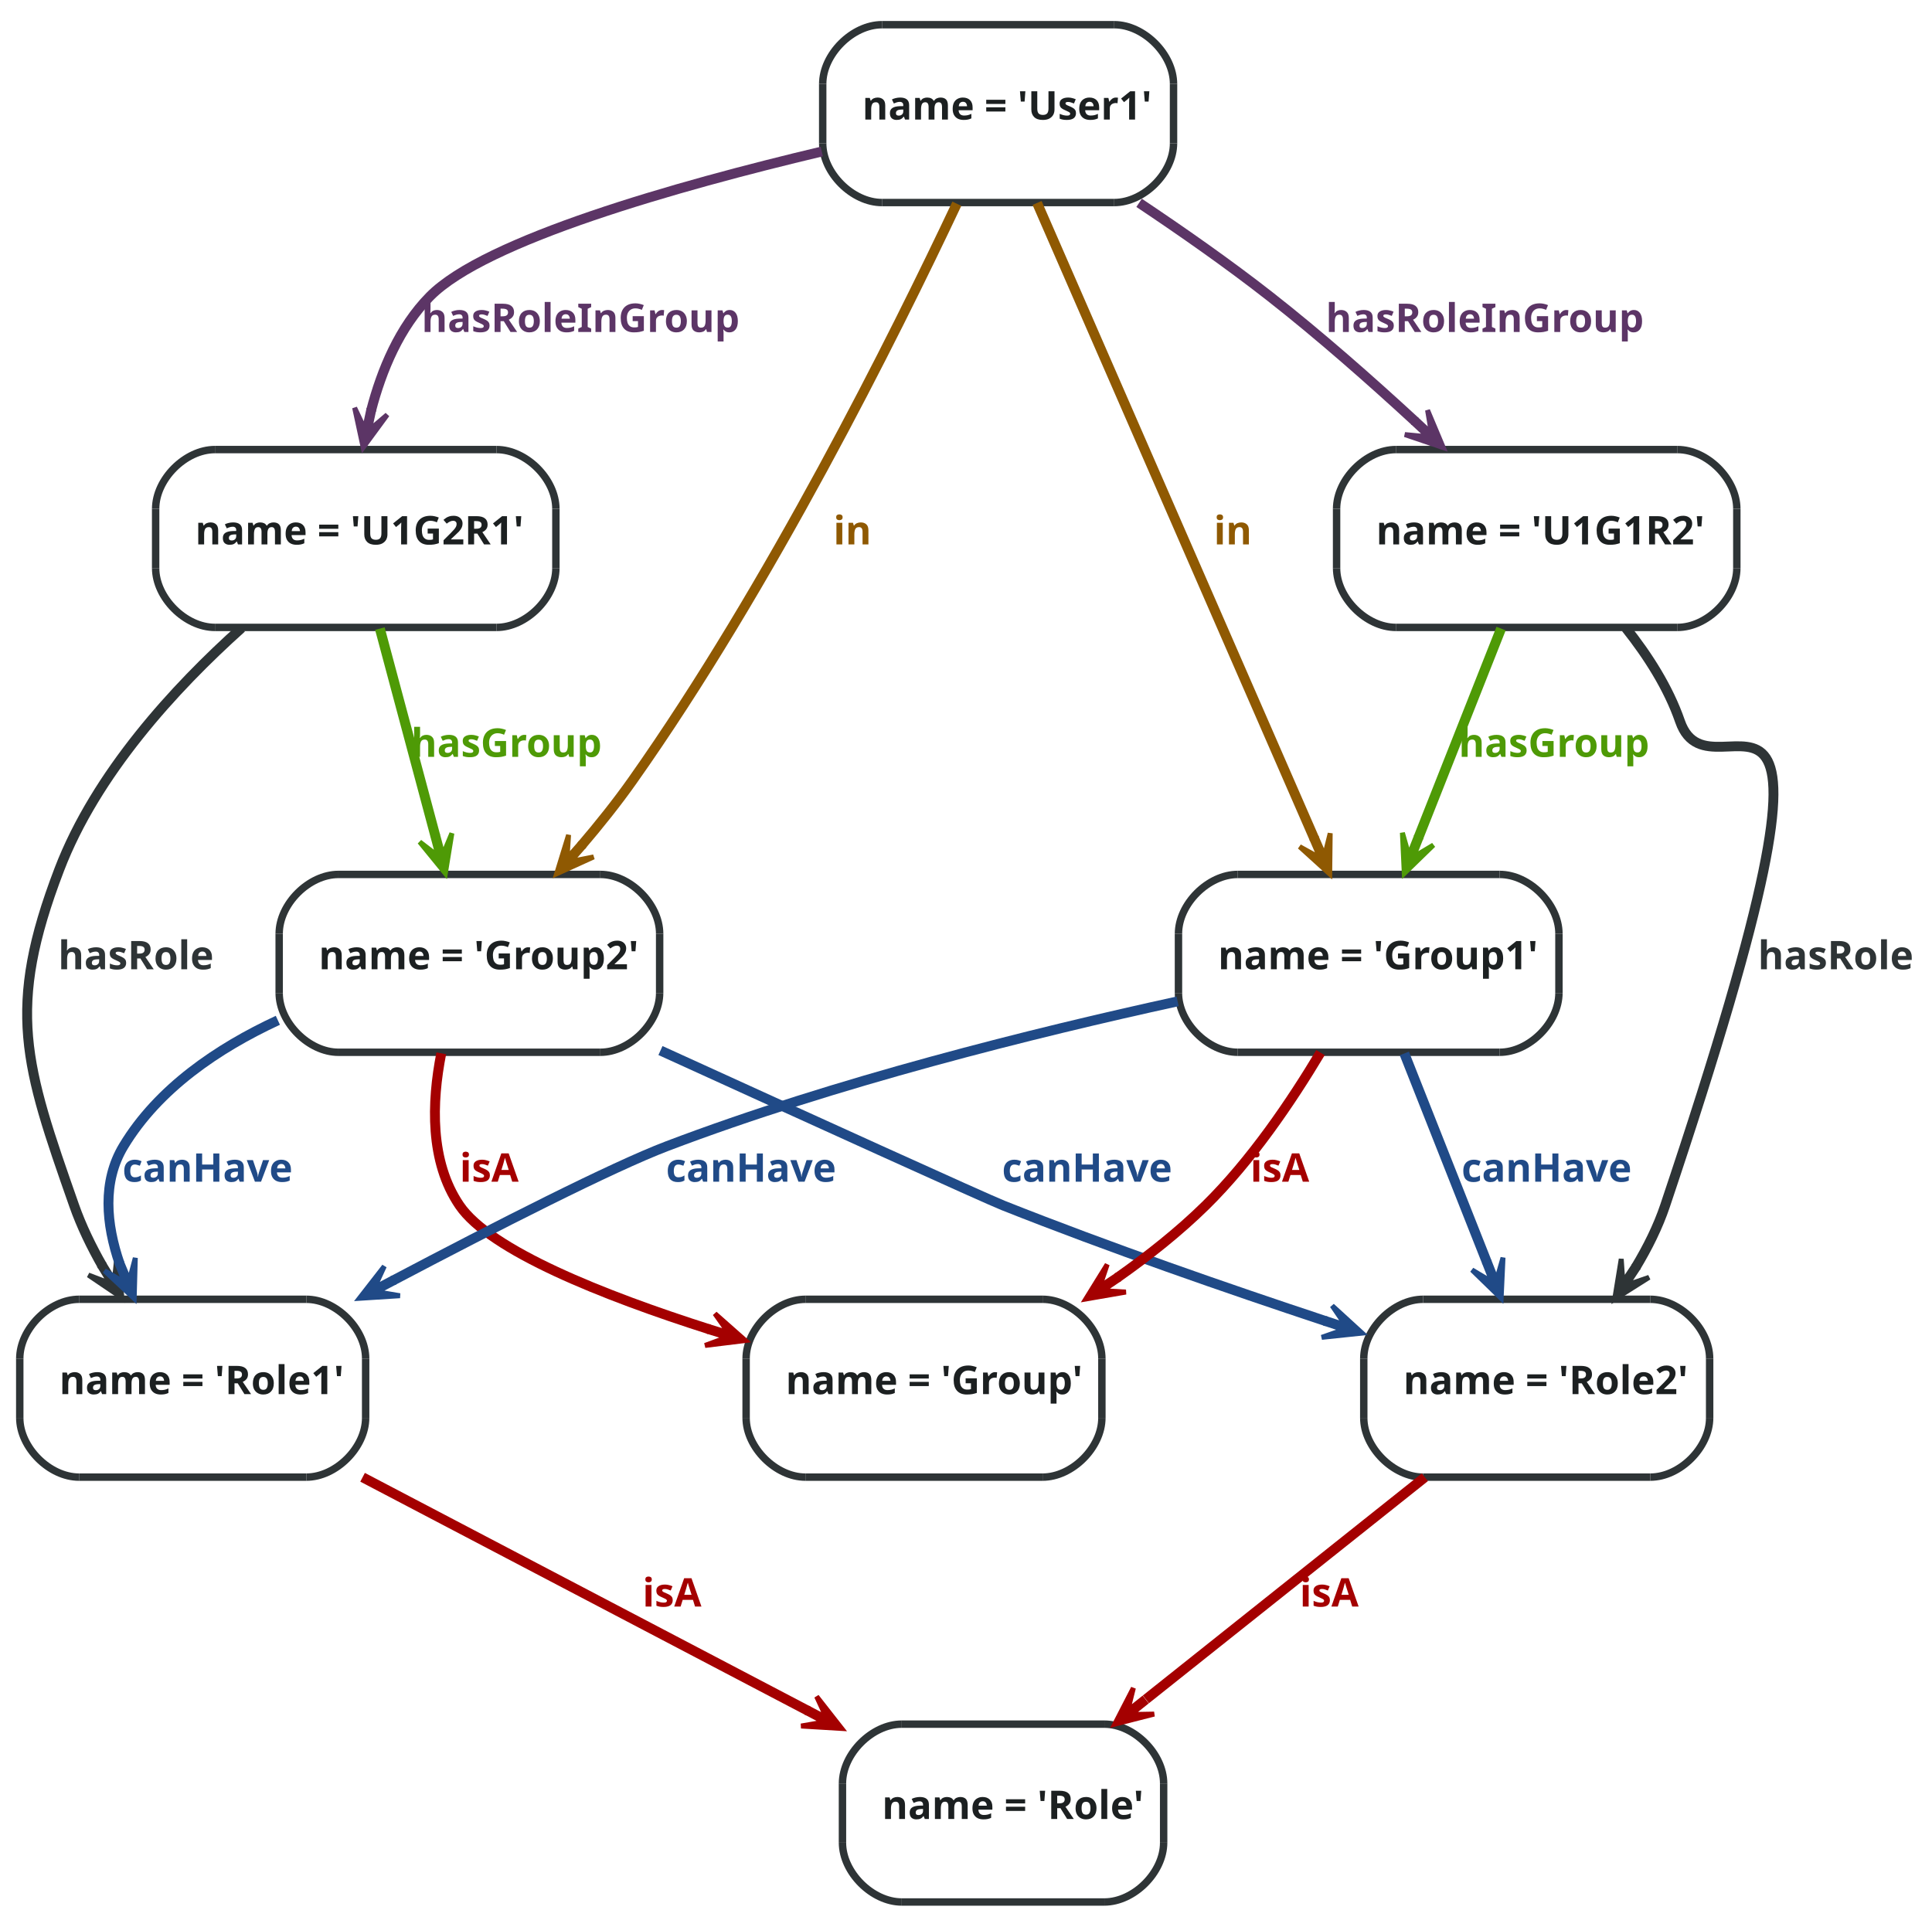
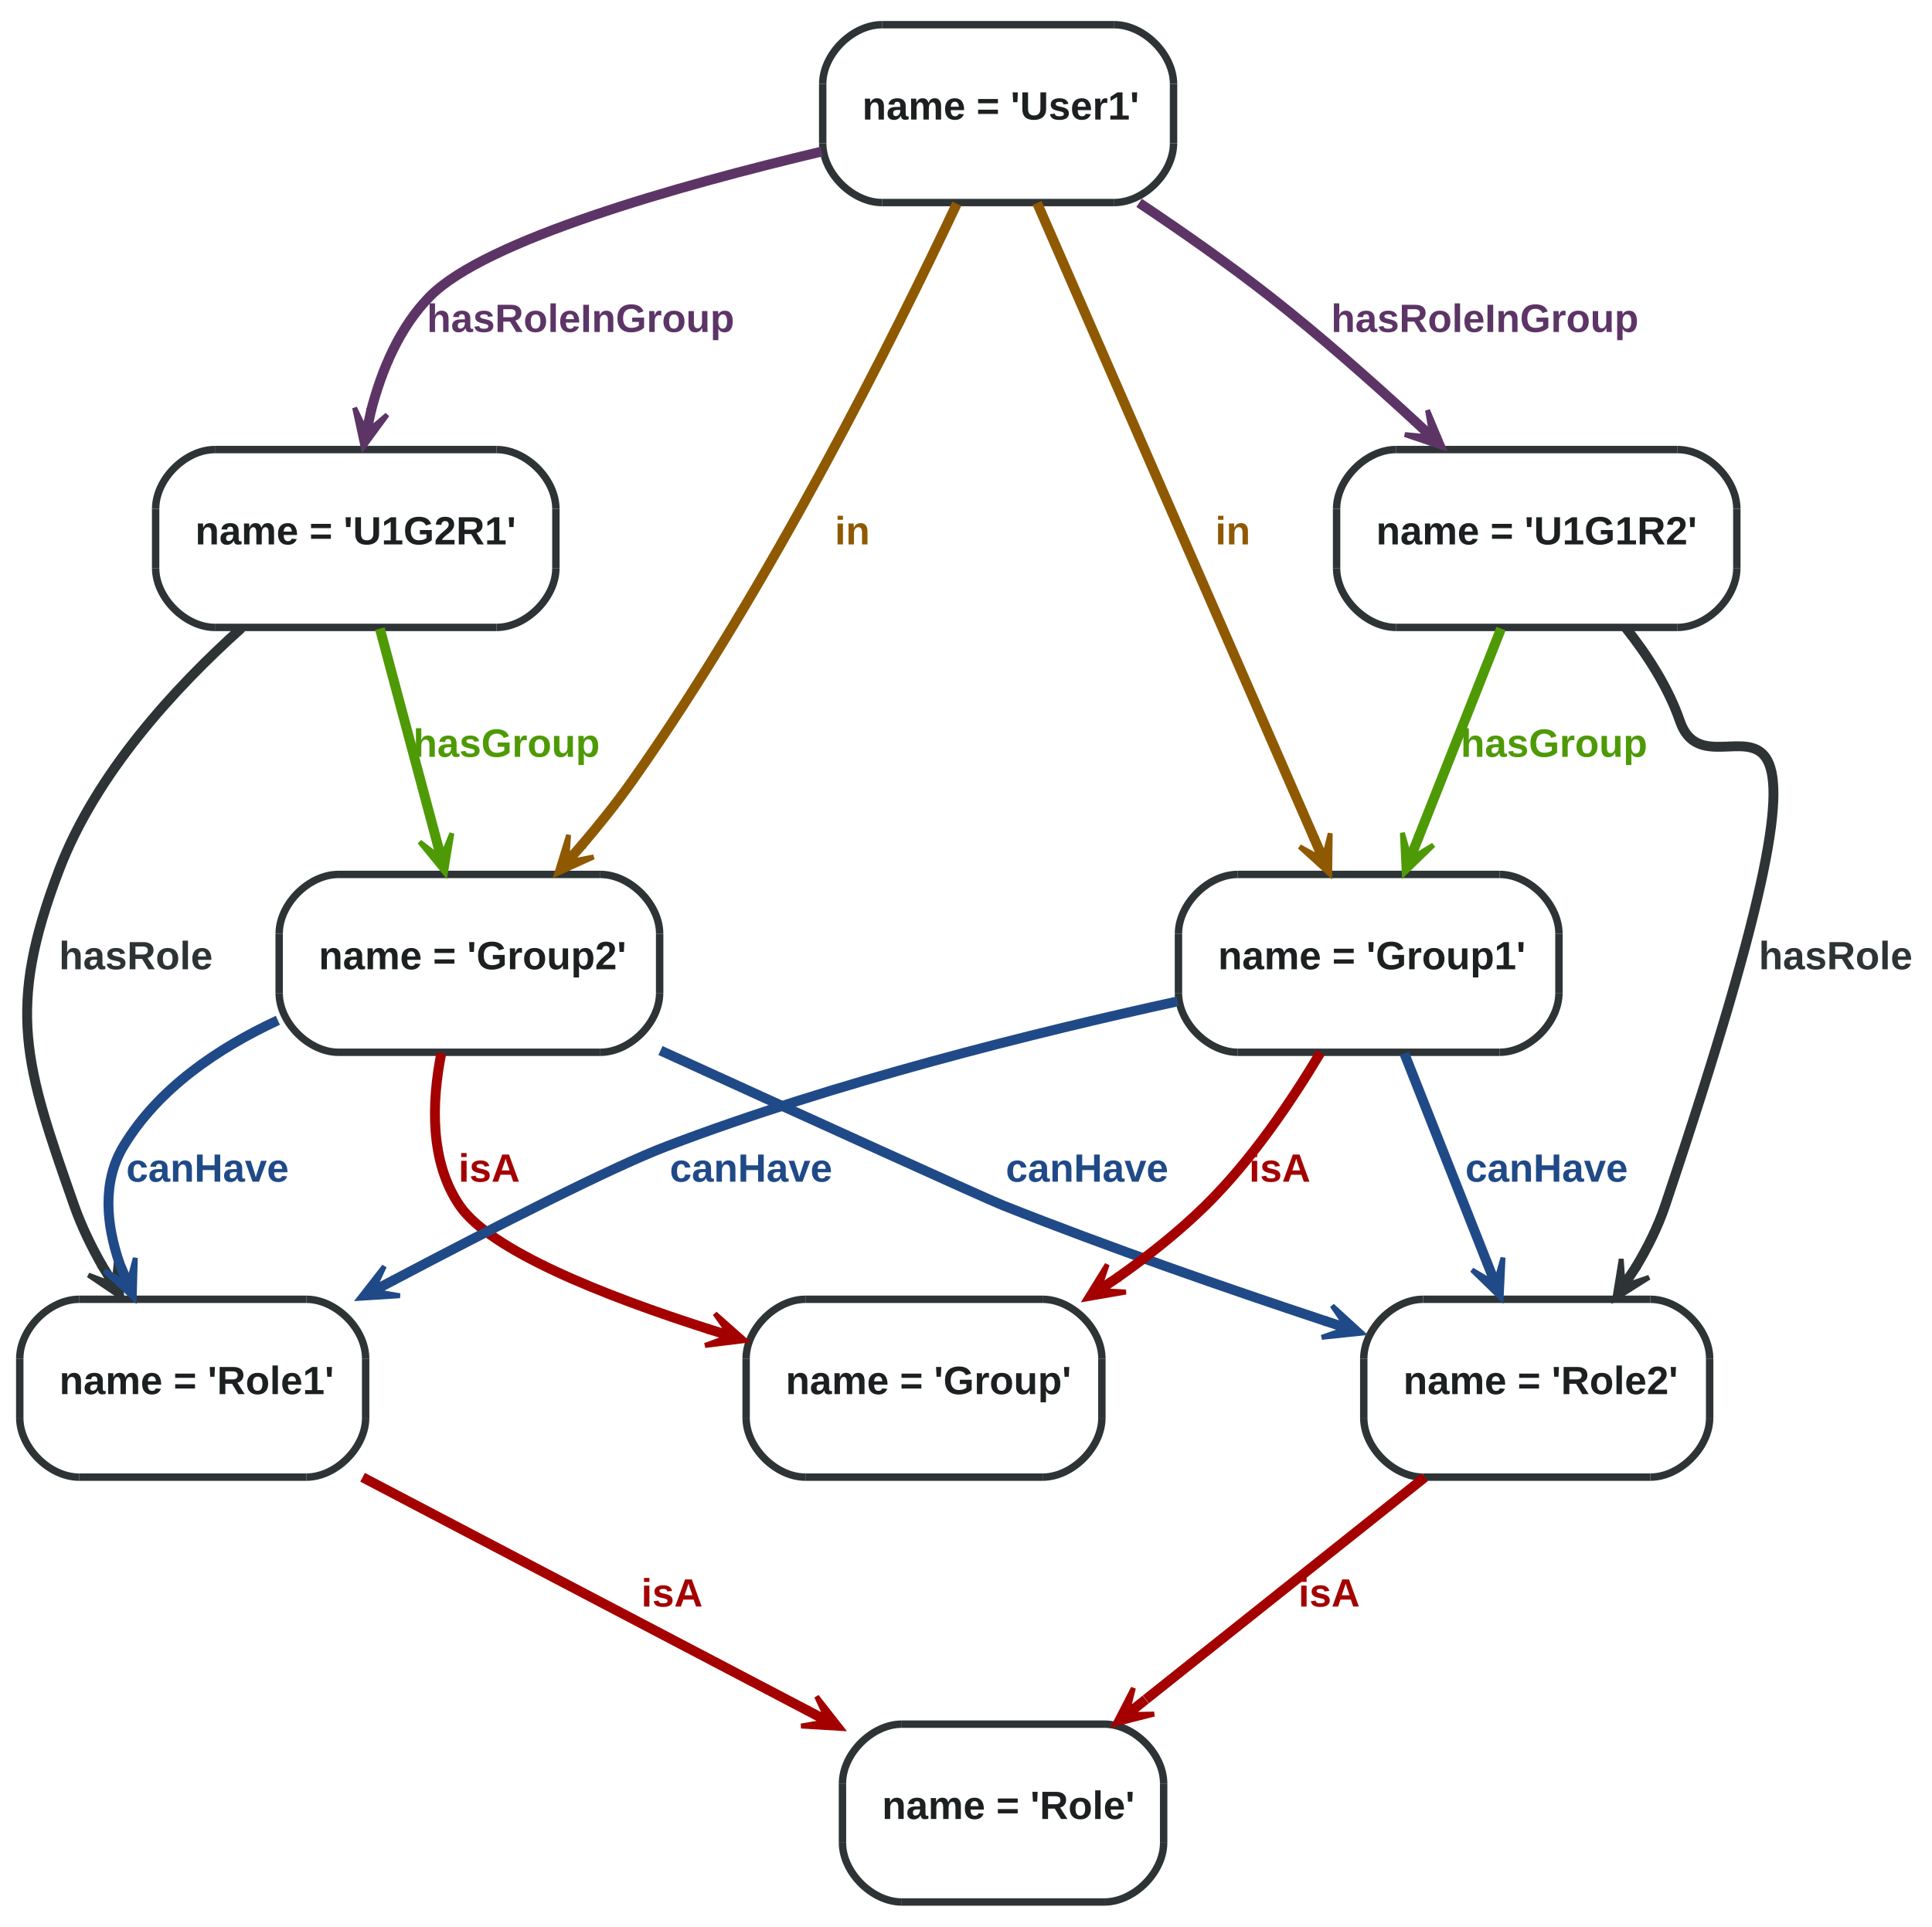
<svg xmlns="http://www.w3.org/2000/svg" width="391pt" height="390pt" viewBox="0.00 0.00 391.00 390.00">
  <defs>
    <style type="text/css">
      
			text {
- 			  font-family: "Ubuntu";
+ 			  font-family: "Liberation Sans";
			  font-weight: bold;
			}
      
   </style>
  </defs>
  <g id="graph1" class="graph" transform="scale(1 1) rotate(0) translate(4 386)">
    <polygon fill="white" stroke="white" points="-4,5 -4,-386 388,-386 388,5 -4,5" />
    <g id="node1" class="node">
      <polygon fill="#ffffff" stroke="#ffffff" stroke-width="1.5" points="39.5,-259 96.5,-259 108.5,-271 108.5,-283 96.5,-295 39.5,-295 27.5,-283 27.5,-271 39.5,-259" />
      <path fill="#ffffff" stroke="#ffffff" stroke-width="1.5" d="M96.5,-259C102.5,-259 108.5,-265 108.5,-271" />
      <path fill="#ffffff" stroke="#ffffff" stroke-width="1.5" d="M108.5,-283C108.5,-289 102.5,-295 96.5,-295" />
      <path fill="#ffffff" stroke="#ffffff" stroke-width="1.5" d="M39.5,-295C33.5,-295 27.5,-289 27.5,-283" />
      <path fill="#ffffff" stroke="#ffffff" stroke-width="1.5" d="M27.5,-271C27.5,-265 33.5,-259 39.5,-259" />
      <polyline fill="none" stroke="#2e3436" stroke-width="1.5" points="39.5,-259 96.5,-259 " />
      <path fill="none" stroke="#2e3436" stroke-width="1.5" d="M96.5,-259C102.5,-259 108.5,-265 108.5,-271" />
      <polyline fill="none" stroke="#2e3436" stroke-width="1.5" points="108.5,-271 108.5,-283 " />
      <path fill="none" stroke="#2e3436" stroke-width="1.5" d="M108.5,-283C108.5,-289 102.5,-295 96.5,-295" />
      <polyline fill="none" stroke="#2e3436" stroke-width="1.5" points="96.5,-295 39.5,-295 " />
      <path fill="none" stroke="#2e3436" stroke-width="1.5" d="M39.5,-295C33.5,-295 27.5,-289 27.5,-283" />
      <polyline fill="none" stroke="#2e3436" stroke-width="1.5" points="27.5,-283 27.5,-271 " />
      <path fill="none" stroke="#2e3436" stroke-width="1.5" d="M27.5,-271C27.5,-265 33.5,-259 39.5,-259" />
      <text text-anchor="start" x="35.5" y="-275.8" font-size="8.00" fill="#1c2021">name = 'U1G2R1'</text>
    </g>
    <g id="node3" class="node">
      <polygon fill="#ffffff" stroke="#ffffff" stroke-width="1.5" points="12,-87 58,-87 70,-99 70,-111 58,-123 12,-123 0,-111 0,-99 12,-87" />
      <path fill="#ffffff" stroke="#ffffff" stroke-width="1.5" d="M58,-87C64,-87 70,-93 70,-99" />
      <path fill="#ffffff" stroke="#ffffff" stroke-width="1.5" d="M70,-111C70,-117 64,-123 58,-123" />
      <path fill="#ffffff" stroke="#ffffff" stroke-width="1.5" d="M12,-123C6,-123 0,-117 0,-111" />
      <path fill="#ffffff" stroke="#ffffff" stroke-width="1.5" d="M0,-99C0,-93 6,-87 12,-87" />
      <polyline fill="none" stroke="#2e3436" stroke-width="1.5" points="12,-87 58,-87 " />
      <path fill="none" stroke="#2e3436" stroke-width="1.5" d="M58,-87C64,-87 70,-93 70,-99" />
      <polyline fill="none" stroke="#2e3436" stroke-width="1.5" points="70,-99 70,-111 " />
      <path fill="none" stroke="#2e3436" stroke-width="1.5" d="M70,-111C70,-117 64,-123 58,-123" />
      <polyline fill="none" stroke="#2e3436" stroke-width="1.5" points="58,-123 12,-123 " />
      <path fill="none" stroke="#2e3436" stroke-width="1.5" d="M12,-123C6,-123 0,-117 0,-111" />
      <polyline fill="none" stroke="#2e3436" stroke-width="1.5" points="0,-111 0,-99 " />
      <path fill="none" stroke="#2e3436" stroke-width="1.5" d="M0,-99C0,-93 6,-87 12,-87" />
      <text text-anchor="start" x="8" y="-103.8" font-size="8.00" fill="#1c2021">name = 'Role1'</text>
    </g>
    <g id="edge2" class="edge">
      <path fill="none" stroke="#2e3436" stroke-width="2" d="M44.893,-258.896C31.321,-246.724 15.416,-229.398 8,-210 -2.803,-181.743 0.981,-170.545 11,-142 12.462,-137.835 14.483,-133.669 16.737,-129.714" />
      <polygon fill="#2e3436" stroke="#2e3436" points="20.692,-123.294 19.631,-131.45 19.15,-126.749 17.183,-129.942 16.758,-129.68 16.332,-129.417 18.299,-126.225 13.884,-127.909 20.692,-123.294 20.692,-123.294" />
      <text text-anchor="middle" x="23.5" y="-189.8" font-size="8.00" fill="#2e3436">hasRole</text>
    </g>
    <g id="node5" class="node">
      <polygon fill="#ffffff" stroke="#ffffff" stroke-width="1.5" points="64.5,-173 117.5,-173 129.5,-185 129.5,-197 117.5,-209 64.5,-209 52.5,-197 52.5,-185 64.5,-173" />
      <path fill="#ffffff" stroke="#ffffff" stroke-width="1.5" d="M117.5,-173C123.5,-173 129.5,-179 129.5,-185" />
      <path fill="#ffffff" stroke="#ffffff" stroke-width="1.5" d="M129.5,-197C129.5,-203 123.5,-209 117.5,-209" />
      <path fill="#ffffff" stroke="#ffffff" stroke-width="1.5" d="M64.5,-209C58.5,-209 52.5,-203 52.5,-197" />
      <path fill="#ffffff" stroke="#ffffff" stroke-width="1.5" d="M52.5,-185C52.5,-179 58.5,-173 64.5,-173" />
      <polyline fill="none" stroke="#2e3436" stroke-width="1.5" points="64.5,-173 117.5,-173 " />
      <path fill="none" stroke="#2e3436" stroke-width="1.5" d="M117.5,-173C123.5,-173 129.5,-179 129.5,-185" />
      <polyline fill="none" stroke="#2e3436" stroke-width="1.5" points="129.5,-185 129.5,-197 " />
      <path fill="none" stroke="#2e3436" stroke-width="1.5" d="M129.5,-197C129.5,-203 123.5,-209 117.5,-209" />
      <polyline fill="none" stroke="#2e3436" stroke-width="1.5" points="117.5,-209 64.5,-209 " />
      <path fill="none" stroke="#2e3436" stroke-width="1.5" d="M64.5,-209C58.5,-209 52.5,-203 52.5,-197" />
      <polyline fill="none" stroke="#2e3436" stroke-width="1.5" points="52.5,-197 52.5,-185 " />
      <path fill="none" stroke="#2e3436" stroke-width="1.5" d="M52.5,-185C52.5,-179 58.5,-173 64.5,-173" />
      <text text-anchor="start" x="60.5" y="-189.8" font-size="8.00" fill="#1c2021">name = 'Group2'</text>
    </g>
    <g id="edge4" class="edge">
      <path fill="none" stroke="#4e9a06" stroke-width="2" d="M72.878,-258.762C76.141,-246.562 80.482,-230.327 84.098,-216.808" />
      <polygon fill="#4e9a06" stroke="#4e9a06" points="86.129,-209.212 87.452,-217.329 85.644,-212.964 84.675,-216.587 84.192,-216.457 83.709,-216.328 84.677,-212.706 80.931,-215.585 86.129,-209.212 86.129,-209.212" />
      <text text-anchor="middle" x="98.5" y="-232.8" font-size="8.00" fill="#4e9a06">hasGroup</text>
    </g>
    <g id="node8" class="node">
      <polygon fill="#ffffff" stroke="#ffffff" stroke-width="1.5" points="178.5,-1 219.5,-1 231.5,-13 231.5,-25 219.5,-37 178.5,-37 166.5,-25 166.5,-13 178.5,-1" />
      <path fill="#ffffff" stroke="#ffffff" stroke-width="1.5" d="M219.5,-1C225.5,-1 231.5,-7 231.5,-13" />
      <path fill="#ffffff" stroke="#ffffff" stroke-width="1.5" d="M231.5,-25C231.5,-31 225.5,-37 219.5,-37" />
      <path fill="#ffffff" stroke="#ffffff" stroke-width="1.5" d="M178.5,-37C172.5,-37 166.5,-31 166.5,-25" />
      <path fill="#ffffff" stroke="#ffffff" stroke-width="1.5" d="M166.5,-13C166.5,-7 172.5,-1 178.5,-1" />
      <polyline fill="none" stroke="#2e3436" stroke-width="1.5" points="178.5,-1 219.5,-1 " />
      <path fill="none" stroke="#2e3436" stroke-width="1.5" d="M219.5,-1C225.5,-1 231.5,-7 231.5,-13" />
      <polyline fill="none" stroke="#2e3436" stroke-width="1.5" points="231.5,-13 231.5,-25 " />
      <path fill="none" stroke="#2e3436" stroke-width="1.5" d="M231.5,-25C231.5,-31 225.5,-37 219.5,-37" />
      <polyline fill="none" stroke="#2e3436" stroke-width="1.5" points="219.5,-37 178.5,-37 " />
      <path fill="none" stroke="#2e3436" stroke-width="1.5" d="M178.5,-37C172.5,-37 166.5,-31 166.5,-25" />
      <polyline fill="none" stroke="#2e3436" stroke-width="1.5" points="166.5,-25 166.5,-13 " />
      <path fill="none" stroke="#2e3436" stroke-width="1.5" d="M166.5,-13C166.5,-7 172.5,-1 178.5,-1" />
      <text text-anchor="start" x="174.5" y="-17.8" font-size="8.00" fill="#1c2021">name = 'Role'</text>
    </g>
    <g id="edge20" class="edge">
      <path fill="none" stroke="#a40000" stroke-width="2" d="M69.38,-86.972C95.703,-73.168 132.044,-54.111 159.55,-39.687" />
      <polygon fill="#a40000" stroke="#a40000" points="166.341,-36.126 161.267,-42.598 163.253,-38.31 159.931,-40.052 159.699,-39.609 159.467,-39.166 162.788,-37.425 158.132,-36.62 166.341,-36.126 166.341,-36.126" />
      <text text-anchor="middle" x="132" y="-60.8" font-size="8.00" fill="#a40000">isA</text>
    </g>
    <g id="edge16" class="edge">
      <path fill="none" stroke="#204a87" stroke-width="2" d="M52.234,-179.473C40.083,-173.83 28.023,-165.656 21,-154 16.665,-146.806 17.471,-138.208 20.201,-130.238" />
      <polygon fill="#204a87" stroke="#204a87" points="23.156,-123.153 23.383,-131.374 22.174,-126.807 20.73,-130.267 20.268,-130.075 19.807,-129.882 21.251,-126.422 17.154,-128.776 23.156,-123.153 23.156,-123.153" />
      <text text-anchor="middle" x="38" y="-146.8" font-size="8.00" fill="#204a87">canHave</text>
    </g>
    <g id="node6" class="node">
      <polygon fill="#ffffff" stroke="#ffffff" stroke-width="1.5" points="284,-87 330,-87 342,-99 342,-111 330,-123 284,-123 272,-111 272,-99 284,-87" />
      <path fill="#ffffff" stroke="#ffffff" stroke-width="1.5" d="M330,-87C336,-87 342,-93 342,-99" />
      <path fill="#ffffff" stroke="#ffffff" stroke-width="1.5" d="M342,-111C342,-117 336,-123 330,-123" />
      <path fill="#ffffff" stroke="#ffffff" stroke-width="1.5" d="M284,-123C278,-123 272,-117 272,-111" />
      <path fill="#ffffff" stroke="#ffffff" stroke-width="1.5" d="M272,-99C272,-93 278,-87 284,-87" />
      <polyline fill="none" stroke="#2e3436" stroke-width="1.5" points="284,-87 330,-87 " />
      <path fill="none" stroke="#2e3436" stroke-width="1.5" d="M330,-87C336,-87 342,-93 342,-99" />
      <polyline fill="none" stroke="#2e3436" stroke-width="1.5" points="342,-99 342,-111 " />
      <path fill="none" stroke="#2e3436" stroke-width="1.5" d="M342,-111C342,-117 336,-123 330,-123" />
      <polyline fill="none" stroke="#2e3436" stroke-width="1.5" points="330,-123 284,-123 " />
      <path fill="none" stroke="#2e3436" stroke-width="1.5" d="M284,-123C278,-123 272,-117 272,-111" />
      <polyline fill="none" stroke="#2e3436" stroke-width="1.5" points="272,-111 272,-99 " />
      <path fill="none" stroke="#2e3436" stroke-width="1.5" d="M272,-99C272,-93 278,-87 284,-87" />
      <text text-anchor="start" x="280" y="-103.8" font-size="8.00" fill="#1c2021">name = 'Role2'</text>
    </g>
    <g id="edge14" class="edge">
      <path fill="none" stroke="#204a87" stroke-width="2" d="M129.666,-173.352C159.193,-159.892 195.424,-143.42 199,-142 220.328,-133.531 244.455,-125.154 264.487,-118.519" />
      <polygon fill="#204a87" stroke="#204a87" points="271.669,-116.156 265.599,-121.706 268.263,-117.803 264.701,-118.975 264.544,-118.5 264.388,-118.025 267.95,-116.853 263.49,-115.294 271.669,-116.156 271.669,-116.156" />
      <text text-anchor="middle" x="216" y="-146.8" font-size="8.00" fill="#204a87">canHave</text>
    </g>
    <g id="node13" class="node">
      <polygon fill="#ffffff" stroke="#ffffff" stroke-width="1.5" points="159,-87 207,-87 219,-99 219,-111 207,-123 159,-123 147,-111 147,-99 159,-87" />
      <path fill="#ffffff" stroke="#ffffff" stroke-width="1.5" d="M207,-87C213,-87 219,-93 219,-99" />
      <path fill="#ffffff" stroke="#ffffff" stroke-width="1.5" d="M219,-111C219,-117 213,-123 207,-123" />
      <path fill="#ffffff" stroke="#ffffff" stroke-width="1.5" d="M159,-123C153,-123 147,-117 147,-111" />
      <path fill="#ffffff" stroke="#ffffff" stroke-width="1.5" d="M147,-99C147,-93 153,-87 159,-87" />
      <polyline fill="none" stroke="#2e3436" stroke-width="1.5" points="159,-87 207,-87 " />
      <path fill="none" stroke="#2e3436" stroke-width="1.5" d="M207,-87C213,-87 219,-93 219,-99" />
      <polyline fill="none" stroke="#2e3436" stroke-width="1.5" points="219,-99 219,-111 " />
      <path fill="none" stroke="#2e3436" stroke-width="1.5" d="M219,-111C219,-117 213,-123 207,-123" />
      <polyline fill="none" stroke="#2e3436" stroke-width="1.5" points="207,-123 159,-123 " />
      <path fill="none" stroke="#2e3436" stroke-width="1.5" d="M159,-123C153,-123 147,-117 147,-111" />
      <polyline fill="none" stroke="#2e3436" stroke-width="1.5" points="147,-111 147,-99 " />
      <path fill="none" stroke="#2e3436" stroke-width="1.5" d="M147,-99C147,-93 153,-87 159,-87" />
      <text text-anchor="start" x="155" y="-103.8" font-size="8.00" fill="#1c2021">name = 'Group'</text>
    </g>
    <g id="edge18" class="edge">
      <path fill="none" stroke="#a40000" stroke-width="2" d="M85.305,-172.785C83.351,-162.875 82.961,-150.867 89,-142 95.209,-132.884 118.009,-123.793 139.598,-116.905" />
      <polygon fill="#a40000" stroke="#a40000" points="146.847,-114.656 140.683,-120.101 143.413,-116.244 139.832,-117.356 139.683,-116.878 139.535,-116.4 143.117,-115.289 138.684,-113.655 146.847,-114.656 146.847,-114.656" />
      <text text-anchor="middle" x="95" y="-146.8" font-size="8.00" fill="#a40000">isA</text>
    </g>
    <g id="edge6" class="edge">
      <path fill="none" stroke="#a40000" stroke-width="2" d="M284.36,-86.972C267.943,-73.899 245.61,-56.115 227.905,-42.017" />
      <polygon fill="#a40000" stroke="#a40000" points="221.611,-37.005 229.58,-39.036 224.856,-38.95 227.789,-41.285 227.478,-41.677 227.166,-42.068 224.233,-39.732 225.375,-44.317 221.611,-37.005 221.611,-37.005" />
      <text text-anchor="middle" x="265" y="-60.8" font-size="8.00" fill="#a40000">isA</text>
    </g>
    <g id="node9" class="node">
      <polygon fill="#ffffff" stroke="#ffffff" stroke-width="1.5" points="246.5,-173 299.5,-173 311.5,-185 311.5,-197 299.5,-209 246.5,-209 234.5,-197 234.5,-185 246.5,-173" />
      <path fill="#ffffff" stroke="#ffffff" stroke-width="1.5" d="M299.5,-173C305.5,-173 311.5,-179 311.5,-185" />
      <path fill="#ffffff" stroke="#ffffff" stroke-width="1.5" d="M311.5,-197C311.5,-203 305.5,-209 299.5,-209" />
      <path fill="#ffffff" stroke="#ffffff" stroke-width="1.5" d="M246.5,-209C240.5,-209 234.5,-203 234.5,-197" />
      <path fill="#ffffff" stroke="#ffffff" stroke-width="1.5" d="M234.5,-185C234.5,-179 240.5,-173 246.5,-173" />
      <polyline fill="none" stroke="#2e3436" stroke-width="1.5" points="246.5,-173 299.5,-173 " />
      <path fill="none" stroke="#2e3436" stroke-width="1.5" d="M299.5,-173C305.5,-173 311.5,-179 311.5,-185" />
      <polyline fill="none" stroke="#2e3436" stroke-width="1.5" points="311.5,-185 311.5,-197 " />
      <path fill="none" stroke="#2e3436" stroke-width="1.5" d="M311.5,-197C311.5,-203 305.5,-209 299.5,-209" />
      <polyline fill="none" stroke="#2e3436" stroke-width="1.5" points="299.5,-209 246.5,-209 " />
      <path fill="none" stroke="#2e3436" stroke-width="1.5" d="M246.5,-209C240.5,-209 234.5,-203 234.5,-197" />
      <polyline fill="none" stroke="#2e3436" stroke-width="1.5" points="234.5,-197 234.5,-185 " />
      <path fill="none" stroke="#2e3436" stroke-width="1.5" d="M234.5,-185C234.5,-179 240.5,-173 246.5,-173" />
      <text text-anchor="start" x="242.5" y="-189.8" font-size="8.00" fill="#1c2021">name = 'Group1'</text>
    </g>
    <g id="edge8" class="edge">
      <path fill="none" stroke="#204a87" stroke-width="2" d="M234.327,-183.307C205.369,-176.978 165.051,-166.95 131,-154 119.953,-149.799 96.431,-137.812 75.437,-126.746" />
      <polygon fill="#204a87" stroke="#204a87" points="68.728,-123.197 76.936,-123.721 72.277,-124.509 75.592,-126.262 75.358,-126.704 75.124,-127.146 71.809,-125.392 73.779,-129.687 68.728,-123.197 68.728,-123.197" />
      <text text-anchor="middle" x="148" y="-146.8" font-size="8.00" fill="#204a87">canHave</text>
    </g>
    <g id="edge10" class="edge">
      <path fill="none" stroke="#204a87" stroke-width="2" d="M280.211,-172.762C285.079,-160.448 291.572,-144.024 296.947,-130.429" />
      <polygon fill="#204a87" stroke="#204a87" points="299.8,-123.212 300.181,-131.428 298.886,-126.883 297.507,-130.371 297.042,-130.187 296.577,-130.003 297.956,-126.516 293.904,-128.946 299.8,-123.212 299.8,-123.212" />
      <text text-anchor="middle" x="309" y="-146.8" font-size="8.00" fill="#204a87">canHave</text>
    </g>
    <g id="edge12" class="edge">
      <path fill="none" stroke="#a40000" stroke-width="2" d="M263.242,-172.935C257.353,-163.072 249.215,-151.06 240,-142 234.637,-136.727 228.41,-131.786 222.082,-127.338" />
      <polygon fill="#a40000" stroke="#a40000" points="215.749,-123.061 223.854,-124.462 219.137,-124.745 222.244,-126.844 221.965,-127.258 221.685,-127.673 218.577,-125.574 220.076,-130.055 215.749,-123.061 215.749,-123.061" />
      <text text-anchor="middle" x="255" y="-146.8" font-size="8.00" fill="#a40000">isA</text>
    </g>
    <g id="node18" class="node">
      <polygon fill="#ffffff" stroke="#ffffff" stroke-width="1.5" points="174.5,-345 221.5,-345 233.5,-357 233.5,-369 221.5,-381 174.5,-381 162.5,-369 162.5,-357 174.5,-345" />
      <path fill="#ffffff" stroke="#ffffff" stroke-width="1.5" d="M221.5,-345C227.5,-345 233.5,-351 233.5,-357" />
      <path fill="#ffffff" stroke="#ffffff" stroke-width="1.5" d="M233.5,-369C233.5,-375 227.5,-381 221.5,-381" />
      <path fill="#ffffff" stroke="#ffffff" stroke-width="1.5" d="M174.5,-381C168.5,-381 162.5,-375 162.5,-369" />
      <path fill="#ffffff" stroke="#ffffff" stroke-width="1.5" d="M162.5,-357C162.5,-351 168.5,-345 174.5,-345" />
      <polyline fill="none" stroke="#2e3436" stroke-width="1.5" points="174.5,-345 221.5,-345 " />
      <path fill="none" stroke="#2e3436" stroke-width="1.5" d="M221.5,-345C227.5,-345 233.5,-351 233.5,-357" />
      <polyline fill="none" stroke="#2e3436" stroke-width="1.5" points="233.5,-357 233.5,-369 " />
      <path fill="none" stroke="#2e3436" stroke-width="1.5" d="M233.5,-369C233.5,-375 227.5,-381 221.5,-381" />
      <polyline fill="none" stroke="#2e3436" stroke-width="1.5" points="221.5,-381 174.5,-381 " />
      <path fill="none" stroke="#2e3436" stroke-width="1.5" d="M174.5,-381C168.5,-381 162.5,-375 162.5,-369" />
      <polyline fill="none" stroke="#2e3436" stroke-width="1.5" points="162.5,-369 162.5,-357 " />
      <path fill="none" stroke="#2e3436" stroke-width="1.5" d="M162.5,-357C162.5,-351 168.5,-345 174.5,-345" />
      <text text-anchor="start" x="170.5" y="-361.8" font-size="8.00" fill="#1c2021">name = 'User1'</text>
    </g>
    <g id="edge26" class="edge">
      <path fill="none" stroke="#5c3566" stroke-width="2" d="M162.313,-355.331C132.888,-348.338 94.227,-337.388 83,-326 76.879,-319.791 73.246,-311.155 71.094,-302.861" />
      <polygon fill="#5c3566" stroke="#5c3566" points="69.504,-295.418 74.371,-302.048 70.776,-298.981 71.559,-302.648 71.07,-302.753 70.582,-302.857 69.798,-299.19 67.77,-303.458 69.504,-295.418 69.504,-295.418" />
      <text text-anchor="middle" x="113.5" y="-318.8" font-size="8.00" fill="#5c3566">hasRoleInGroup</text>
    </g>
    <g id="edge24" class="edge">
      <path fill="none" stroke="#8f5902" stroke-width="2" d="M189.644,-344.761C177.062,-318.075 151.752,-267.298 124,-228 120.86,-223.553 117.256,-219.045 113.611,-214.777" />
      <polygon fill="#8f5902" stroke="#8f5902" points="108.653,-209.135 116.139,-212.541 111.504,-211.622 113.98,-214.439 113.604,-214.769 113.228,-215.099 110.753,-212.282 111.069,-216.997 108.653,-209.135 108.653,-209.135" />
      <text text-anchor="middle" x="168.5" y="-275.8" font-size="8.00" fill="#8f5902">in</text>
    </g>
    <g id="edge22" class="edge">
      <path fill="none" stroke="#8f5902" stroke-width="2" d="M205.885,-344.918C219.332,-314.078 246.731,-251.244 262.036,-216.145" />
      <polygon fill="#8f5902" stroke="#8f5902" points="265.109,-209.098 265.204,-217.322 264.068,-212.735 262.569,-216.172 262.111,-215.973 261.652,-215.773 263.151,-212.335 259.017,-214.624 265.109,-209.098 265.109,-209.098" />
      <text text-anchor="middle" x="245.5" y="-275.8" font-size="8.00" fill="#8f5902">in</text>
    </g>
    <g id="node23" class="node">
      <polygon fill="#ffffff" stroke="#ffffff" stroke-width="1.5" points="278.5,-259 335.5,-259 347.5,-271 347.5,-283 335.5,-295 278.5,-295 266.5,-283 266.5,-271 278.5,-259" />
      <path fill="#ffffff" stroke="#ffffff" stroke-width="1.5" d="M335.5,-259C341.5,-259 347.5,-265 347.5,-271" />
      <path fill="#ffffff" stroke="#ffffff" stroke-width="1.5" d="M347.5,-283C347.5,-289 341.5,-295 335.5,-295" />
      <path fill="#ffffff" stroke="#ffffff" stroke-width="1.5" d="M278.5,-295C272.5,-295 266.5,-289 266.5,-283" />
      <path fill="#ffffff" stroke="#ffffff" stroke-width="1.5" d="M266.5,-271C266.5,-265 272.5,-259 278.5,-259" />
      <polyline fill="none" stroke="#2e3436" stroke-width="1.5" points="278.5,-259 335.5,-259 " />
      <path fill="none" stroke="#2e3436" stroke-width="1.5" d="M335.5,-259C341.5,-259 347.5,-265 347.5,-271" />
      <polyline fill="none" stroke="#2e3436" stroke-width="1.5" points="347.5,-271 347.5,-283 " />
      <path fill="none" stroke="#2e3436" stroke-width="1.5" d="M347.5,-283C347.5,-289 341.5,-295 335.5,-295" />
      <polyline fill="none" stroke="#2e3436" stroke-width="1.5" points="335.5,-295 278.5,-295 " />
      <path fill="none" stroke="#2e3436" stroke-width="1.5" d="M278.5,-295C272.5,-295 266.5,-289 266.5,-283" />
      <polyline fill="none" stroke="#2e3436" stroke-width="1.5" points="266.5,-283 266.5,-271 " />
      <path fill="none" stroke="#2e3436" stroke-width="1.5" d="M266.5,-271C266.5,-265 272.5,-259 278.5,-259" />
      <text text-anchor="start" x="274.5" y="-275.8" font-size="8.00" fill="#1c2021">name = 'U1G1R2'</text>
    </g>
    <g id="edge28" class="edge">
      <path fill="none" stroke="#5c3566" stroke-width="2" d="M226.534,-344.94C235.218,-339.144 244.665,-332.529 253,-326 262.973,-318.187 273.401,-308.994 282.405,-300.694" />
      <polygon fill="#5c3566" stroke="#5c3566" points="288.096,-295.393 284.909,-302.974 285.693,-298.315 282.949,-300.871 282.608,-300.505 282.267,-300.139 285.011,-297.583 280.308,-298.035 288.096,-295.393 288.096,-295.393" />
      <text text-anchor="middle" x="296.5" y="-318.8" font-size="8.00" fill="#5c3566">hasRoleInGroup</text>
    </g>
    <g id="edge30" class="edge">
      <path fill="none" stroke="#2e3436" stroke-width="2" d="M325.048,-258.882C329.497,-253.283 333.656,-246.789 336,-240 342.678,-220.653 376.704,-272.265 333,-142 331.56,-137.709 329.45,-133.473 327.045,-129.487" />
      <polygon fill="#2e3436" stroke="#2e3436" points="322.784,-123.046 329.737,-127.439 325.27,-125.898 327.339,-129.025 326.922,-129.301 326.505,-129.577 324.436,-126.45 324.107,-131.163 322.784,-123.046 322.784,-123.046" />
      <text text-anchor="middle" x="367.5" y="-189.8" font-size="8.00" fill="#2e3436">hasRole</text>
    </g>
    <g id="edge32" class="edge">
      <path fill="none" stroke="#4e9a06" stroke-width="2" d="M299.789,-258.762C294.921,-246.448 288.428,-230.024 283.053,-216.429" />
      <polygon fill="#4e9a06" stroke="#4e9a06" points="280.2,-209.212 286.096,-214.946 282.044,-212.516 283.423,-216.003 282.958,-216.187 282.493,-216.371 281.114,-212.883 279.819,-217.428 280.2,-209.212 280.2,-209.212" />
      <text text-anchor="middle" x="310.5" y="-232.8" font-size="8.00" fill="#4e9a06">hasGroup</text>
    </g>
  </g>
</svg>
